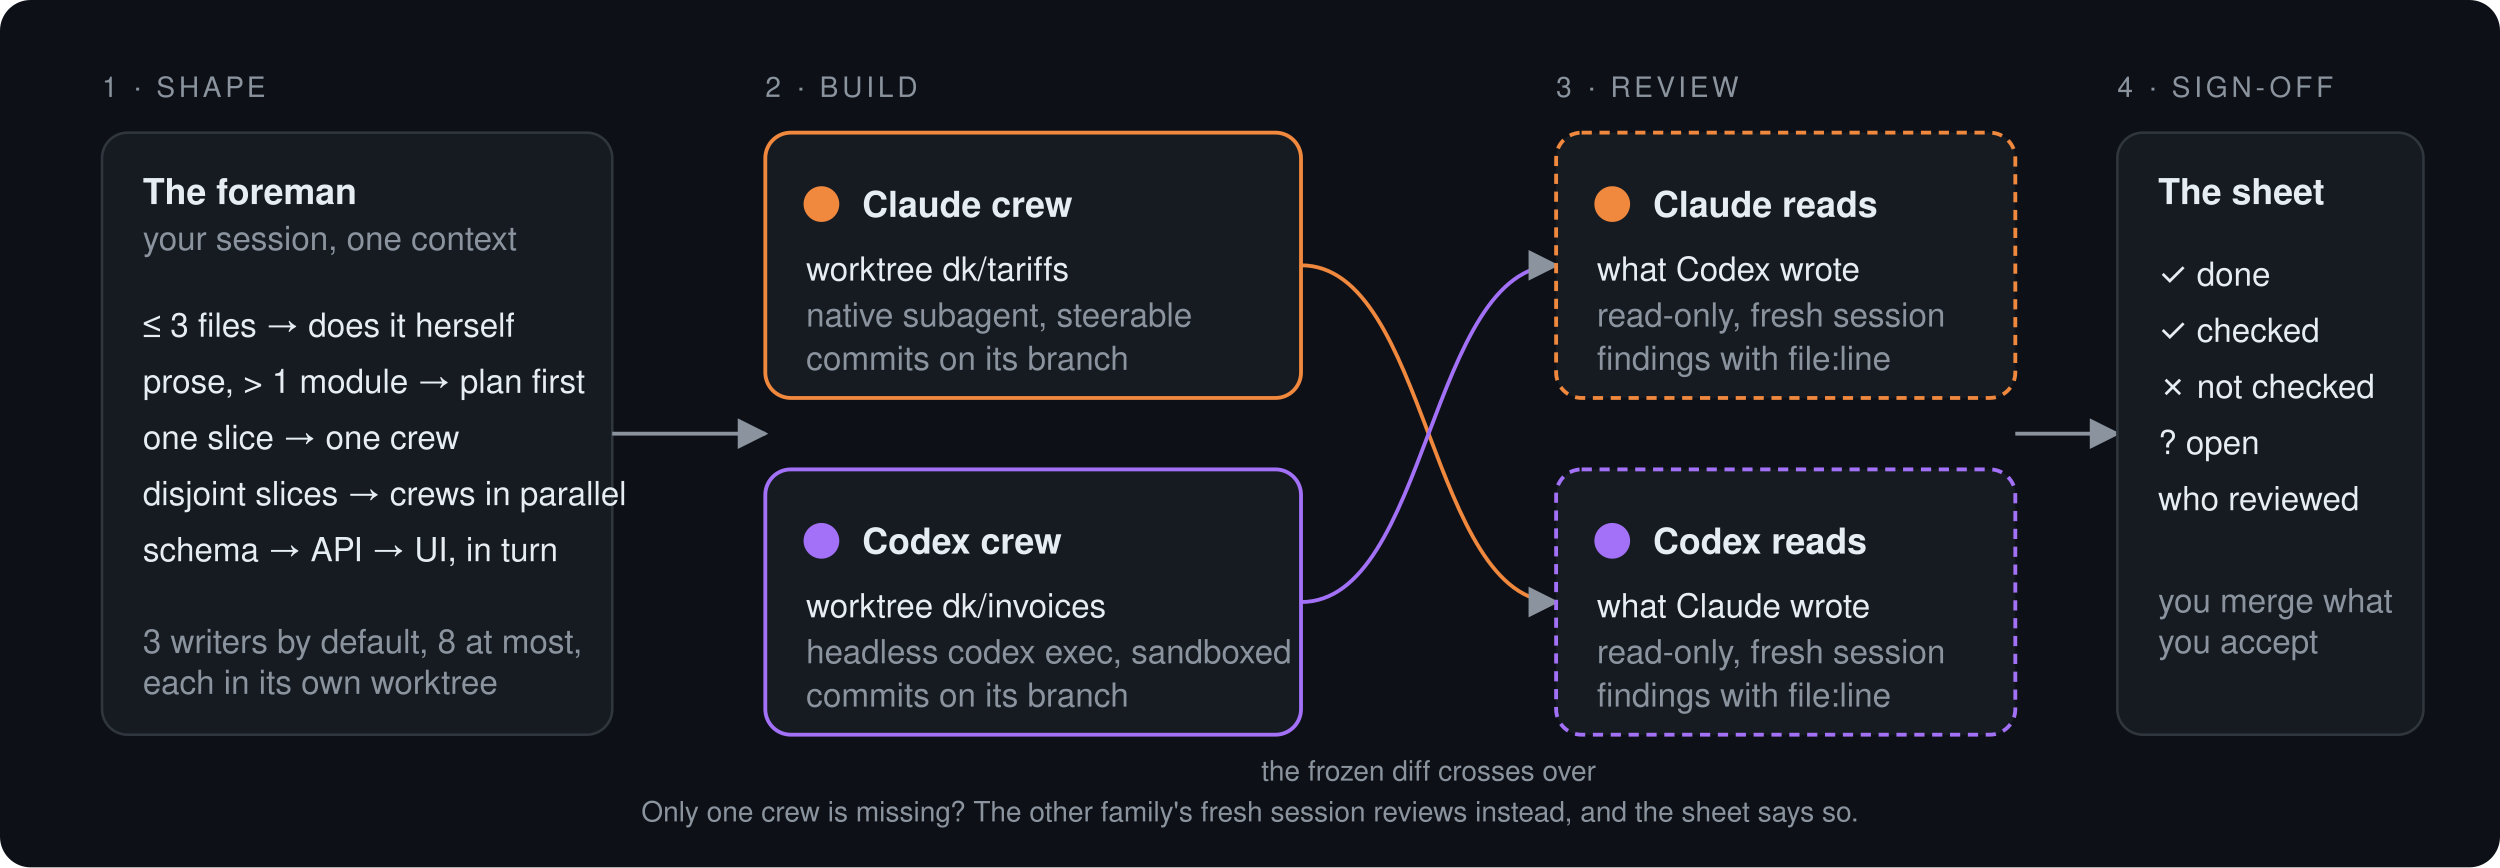
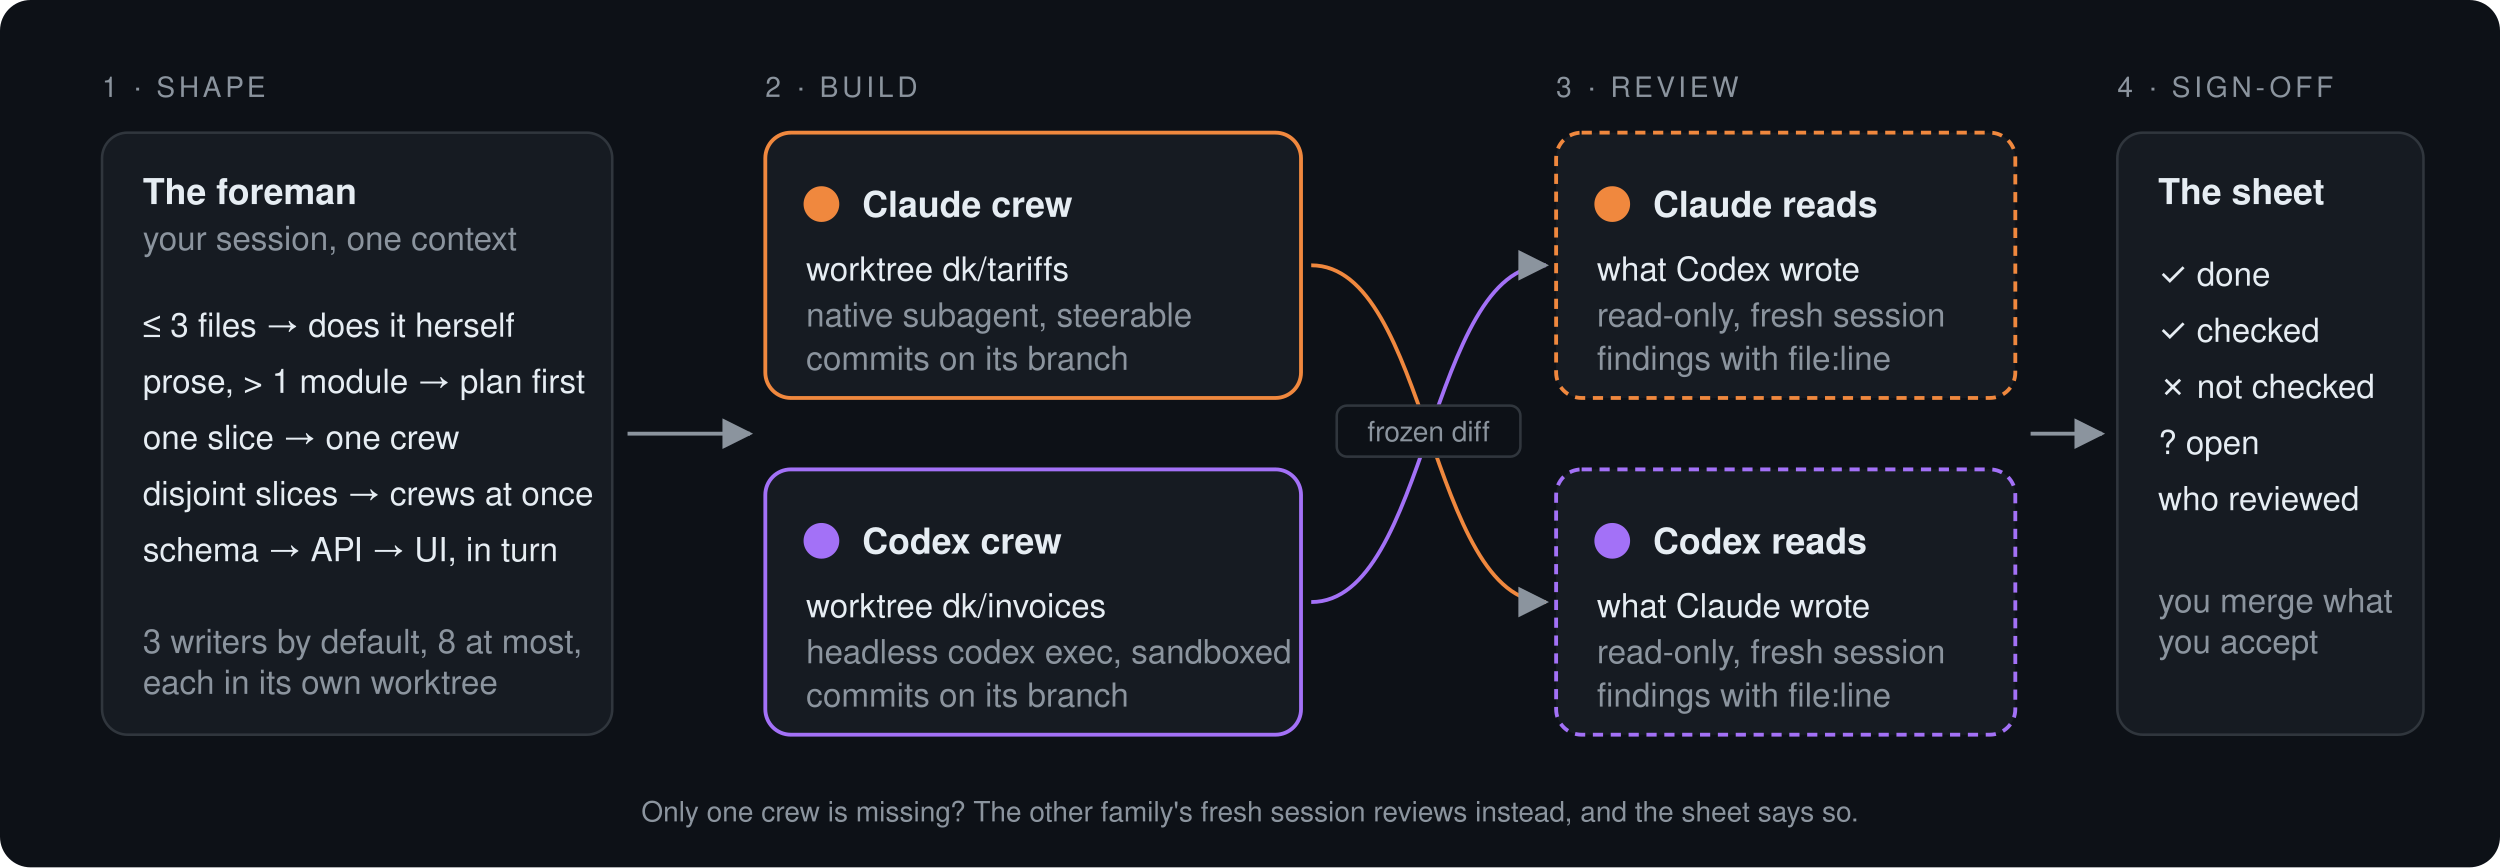
<svg xmlns="http://www.w3.org/2000/svg" width="980" height="340" viewBox="0 0 980 340" font-family="-apple-system, BlinkMacSystemFont, 'Segoe UI', Helvetica, Arial, sans-serif" font-size="13">
  <defs>
    <marker id="arrow" viewBox="0 0 10 10" refX="9" refY="5" markerWidth="8" markerHeight="8" orient="auto-start-reverse">
      <path d="M 0 0 L 10 5 L 0 10 z" fill="#8b949e" />
    </marker>
  </defs>
  <rect width="980" height="340" fill="#0d1117" rx="12" />
  <text x="40" y="38" fill="#8b949e" font-size="11" letter-spacing="1.5">1 · SHAPE</text>
  <rect x="40" y="52" width="200" height="236" rx="10" fill="#161b22" stroke="#30363d" />
  <text x="56" y="80" fill="#e6edf3" font-weight="600" font-size="14">The foreman</text>
  <text x="56" y="98" fill="#8b949e">your session, one context</text>
  <text x="56" y="132" fill="#e6edf3">≤ 3 files → does it herself</text>
  <text x="56" y="154" fill="#e6edf3">prose, &gt; 1 module → plan first</text>
  <text x="56" y="176" fill="#e6edf3">one slice → one crew</text>
-   <text x="56" y="198" fill="#e6edf3">disjoint slices → crews in parallel</text>
+   <text x="56" y="198" fill="#e6edf3">disjoint slices → crews at once</text>
  <text x="56" y="220" fill="#e6edf3">schema → API → UI, in turn</text>
  <text x="56" y="256" fill="#8b949e">3 writers by default, 8 at most,</text>
  <text x="56" y="272" fill="#8b949e">each in its own worktree</text>
-   <line x1="240" y1="170" x2="300" y2="170" stroke="#8b949e" stroke-width="1.5" marker-end="url(#arrow)" />
+   <line x1="246" y1="170" x2="294" y2="170" stroke="#8b949e" stroke-width="1.5" marker-end="url(#arrow)" />
  <text x="300" y="38" fill="#8b949e" font-size="11" letter-spacing="1.5">2 · BUILD</text>
  <rect x="300" y="52" width="210" height="104" rx="10" fill="#161b22" stroke="#f0883e" stroke-width="1.5" />
  <circle cx="322" cy="80" r="7" fill="#f0883e" />
  <text x="338" y="85" fill="#e6edf3" font-weight="600" font-size="14">Claude crew</text>
  <text x="316" y="110" fill="#e6edf3">worktree dk/tariffs</text>
  <text x="316" y="128" fill="#8b949e">native subagent, steerable</text>
  <text x="316" y="145" fill="#8b949e">commits on its branch</text>
  <rect x="300" y="184" width="210" height="104" rx="10" fill="#161b22" stroke="#a371f7" stroke-width="1.5" />
  <circle cx="322" cy="212" r="7" fill="#a371f7" />
  <text x="338" y="217" fill="#e6edf3" font-weight="600" font-size="14">Codex crew</text>
  <text x="316" y="242" fill="#e6edf3">worktree dk/invoices</text>
  <text x="316" y="260" fill="#8b949e">headless codex exec, sandboxed</text>
  <text x="316" y="277" fill="#8b949e">commits on its branch</text>
-   <path d="M 510 104 C 560 104, 560 236, 610 236" fill="none" stroke="#f0883e" stroke-width="1.5" marker-end="url(#arrow)" />
-   <path d="M 510 236 C 560 236, 560 104, 610 104" fill="none" stroke="#a371f7" stroke-width="1.5" marker-end="url(#arrow)" />
-   <text x="560" y="306" fill="#8b949e" text-anchor="middle" font-size="11">the frozen diff crosses over</text>
+   <path d="M 514 104 C 560 104, 560 236, 606 236" fill="none" stroke="#f0883e" stroke-width="1.5" marker-end="url(#arrow)" />
+   <path d="M 514 236 C 560 236, 560 104, 606 104" fill="none" stroke="#a371f7" stroke-width="1.5" marker-end="url(#arrow)" />
+   <rect x="524" y="159" width="72" height="20" rx="4" fill="#0d1117" stroke="#30363d" />
+   <text x="560" y="173" fill="#8b949e" text-anchor="middle" font-size="11">frozen diff</text>
  <text x="610" y="38" fill="#8b949e" font-size="11" letter-spacing="1.5">3 · REVIEW</text>
  <rect x="610" y="52" width="180" height="104" rx="10" fill="#161b22" stroke="#f0883e" stroke-width="1.5" stroke-dasharray="4 3" />
  <circle cx="632" cy="80" r="7" fill="#f0883e" />
  <text x="648" y="85" fill="#e6edf3" font-weight="600" font-size="14">Claude reads</text>
  <text x="626" y="110" fill="#e6edf3">what Codex wrote</text>
  <text x="626" y="128" fill="#8b949e">read-only, fresh session</text>
  <text x="626" y="145" fill="#8b949e">findings with file:line</text>
  <rect x="610" y="184" width="180" height="104" rx="10" fill="#161b22" stroke="#a371f7" stroke-width="1.5" stroke-dasharray="4 3" />
  <circle cx="632" cy="212" r="7" fill="#a371f7" />
  <text x="648" y="217" fill="#e6edf3" font-weight="600" font-size="14">Codex reads</text>
  <text x="626" y="242" fill="#e6edf3">what Claude wrote</text>
  <text x="626" y="260" fill="#8b949e">read-only, fresh session</text>
  <text x="626" y="277" fill="#8b949e">findings with file:line</text>
-   <line x1="790" y1="170" x2="830" y2="170" stroke="#8b949e" stroke-width="1.5" marker-end="url(#arrow)" />
+   <line x1="796" y1="170" x2="824" y2="170" stroke="#8b949e" stroke-width="1.5" marker-end="url(#arrow)" />
  <text x="830" y="38" fill="#8b949e" font-size="11" letter-spacing="1.5">4 · SIGN-OFF</text>
  <rect x="830" y="52" width="120" height="236" rx="10" fill="#161b22" stroke="#30363d" />
  <text x="846" y="80" fill="#e6edf3" font-weight="600" font-size="14">The sheet</text>
  <text x="846" y="112" fill="#e6edf3">✓ done</text>
  <text x="846" y="134" fill="#e6edf3">✓ checked</text>
  <text x="846" y="156" fill="#e6edf3">✗ not checked</text>
  <text x="846" y="178" fill="#e6edf3">? open</text>
  <text x="846" y="200" fill="#e6edf3">who reviewed</text>
  <text x="846" y="240" fill="#8b949e">you merge what</text>
  <text x="846" y="256" fill="#8b949e">you accept</text>
  <text x="490" y="322" fill="#8b949e" text-anchor="middle" font-size="11">Only one crew is missing? The other family's fresh session reviews instead, and the sheet says so.</text>
</svg>
